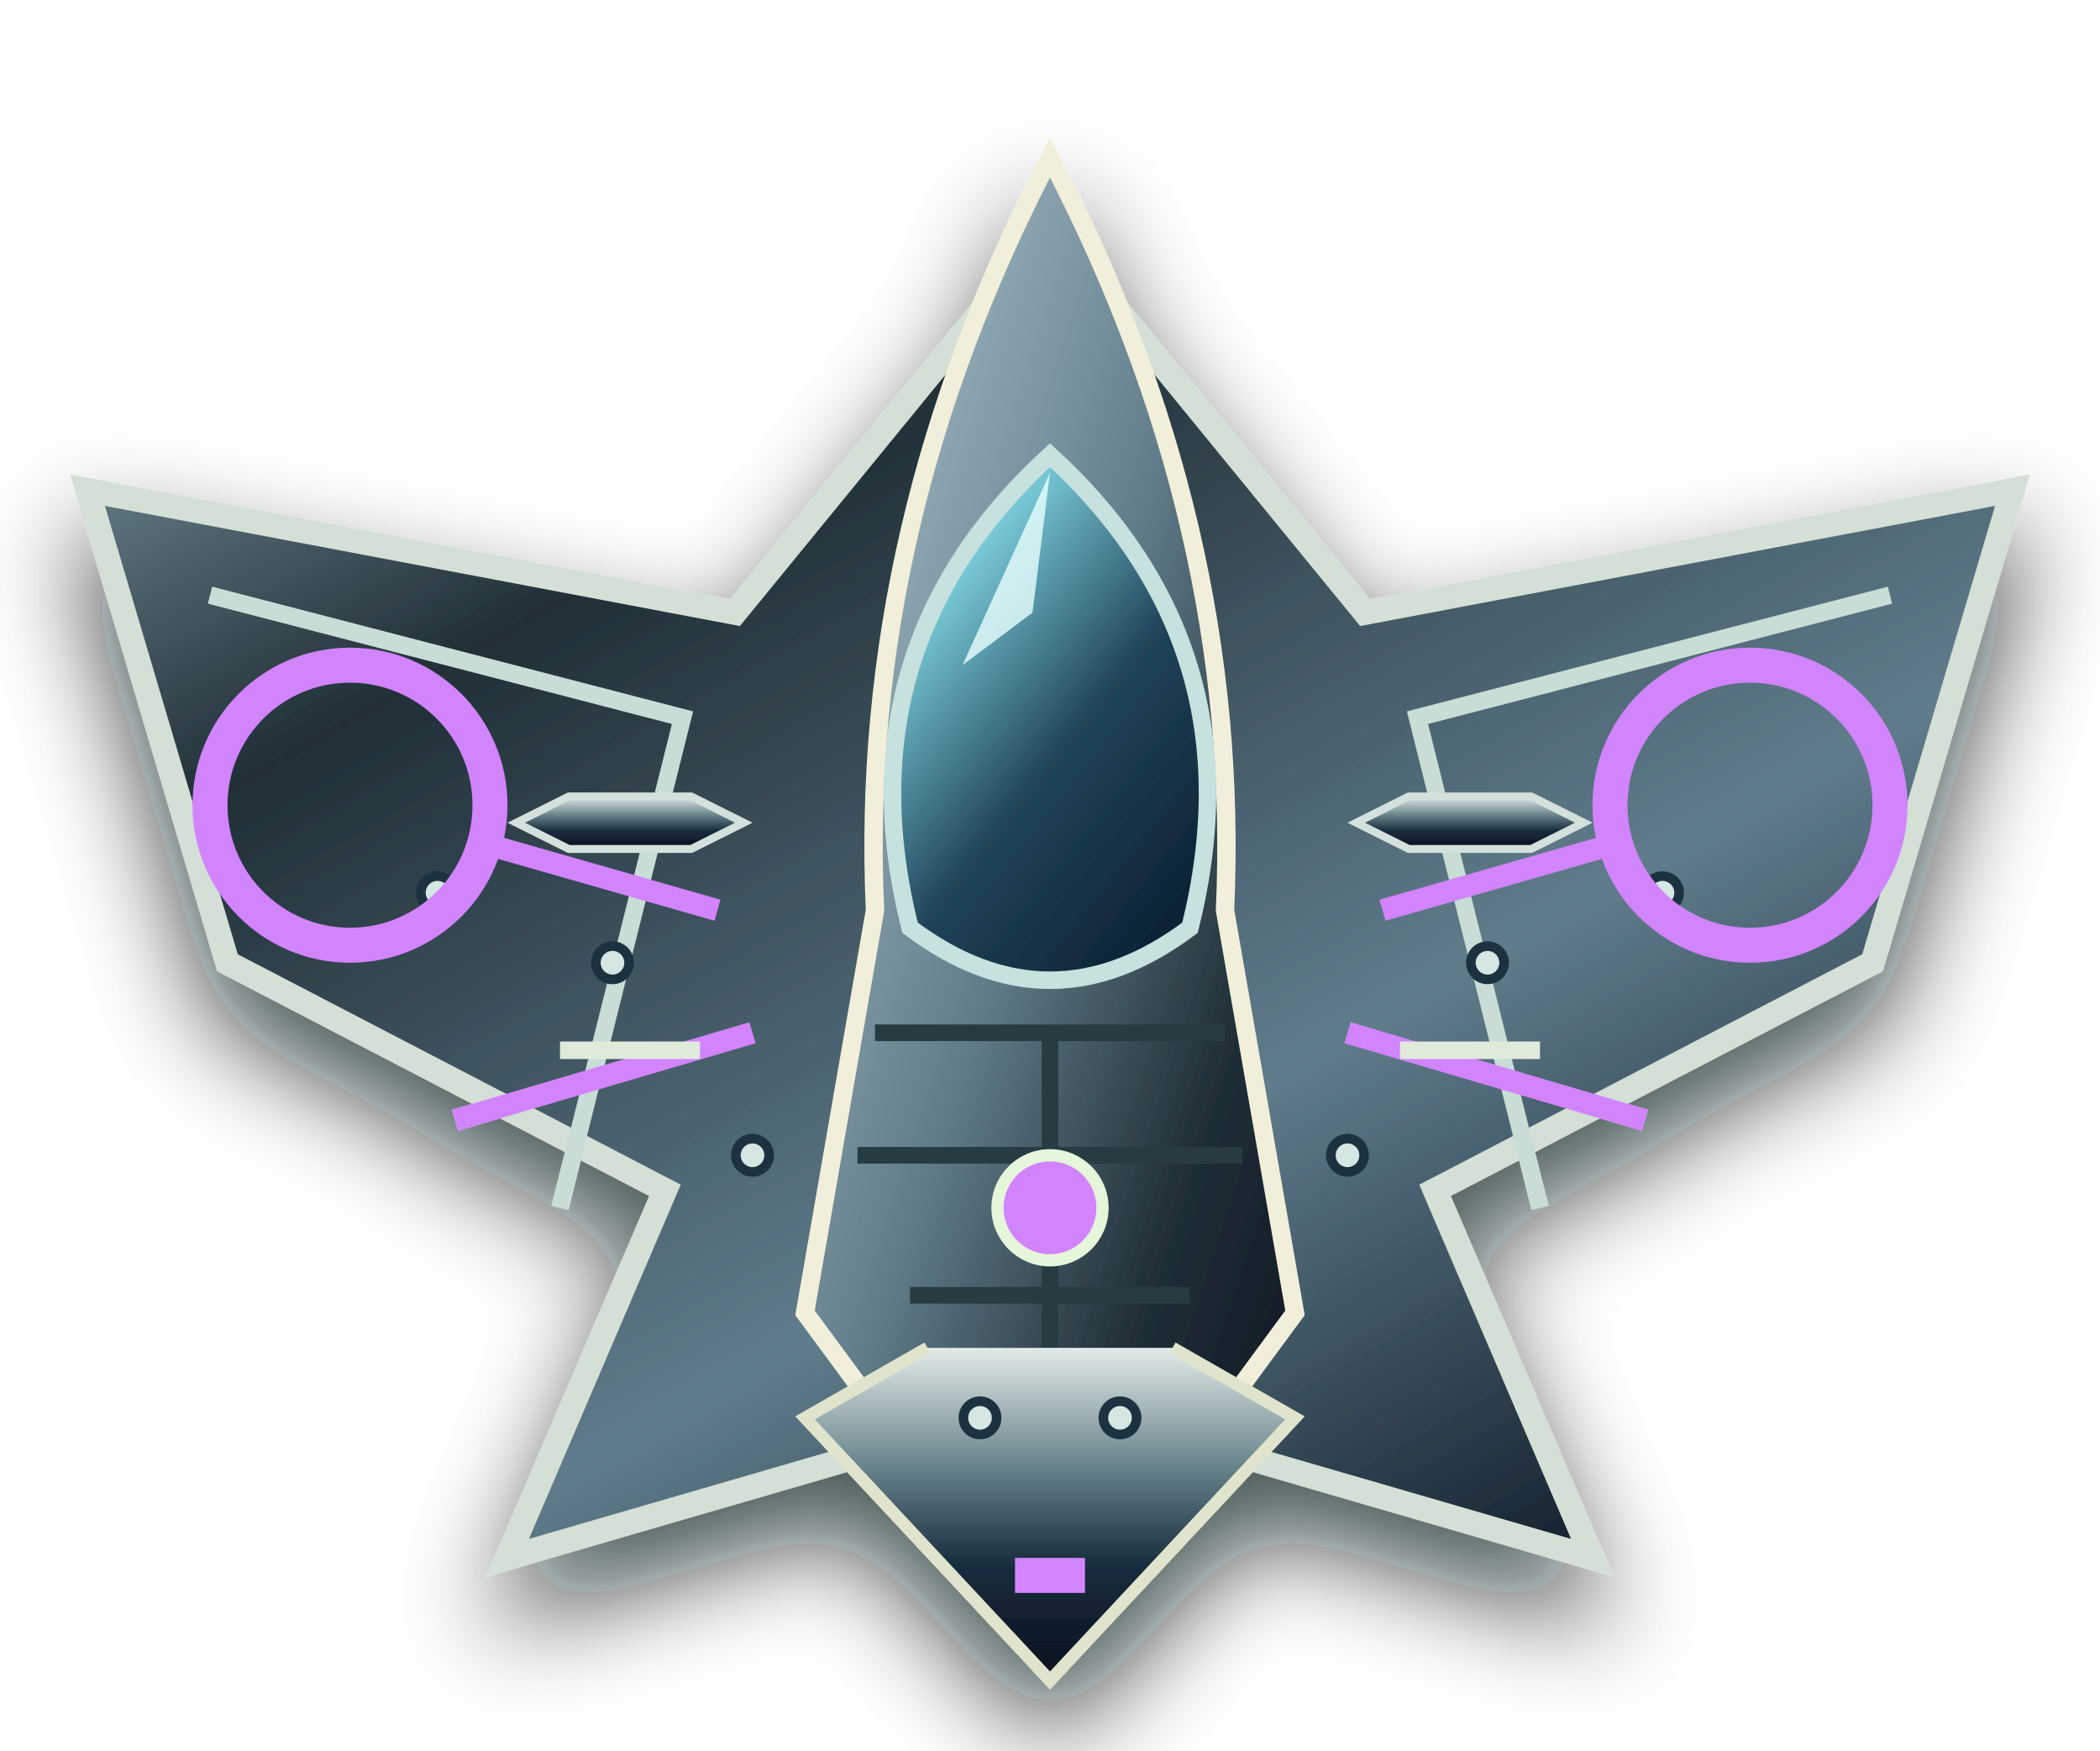
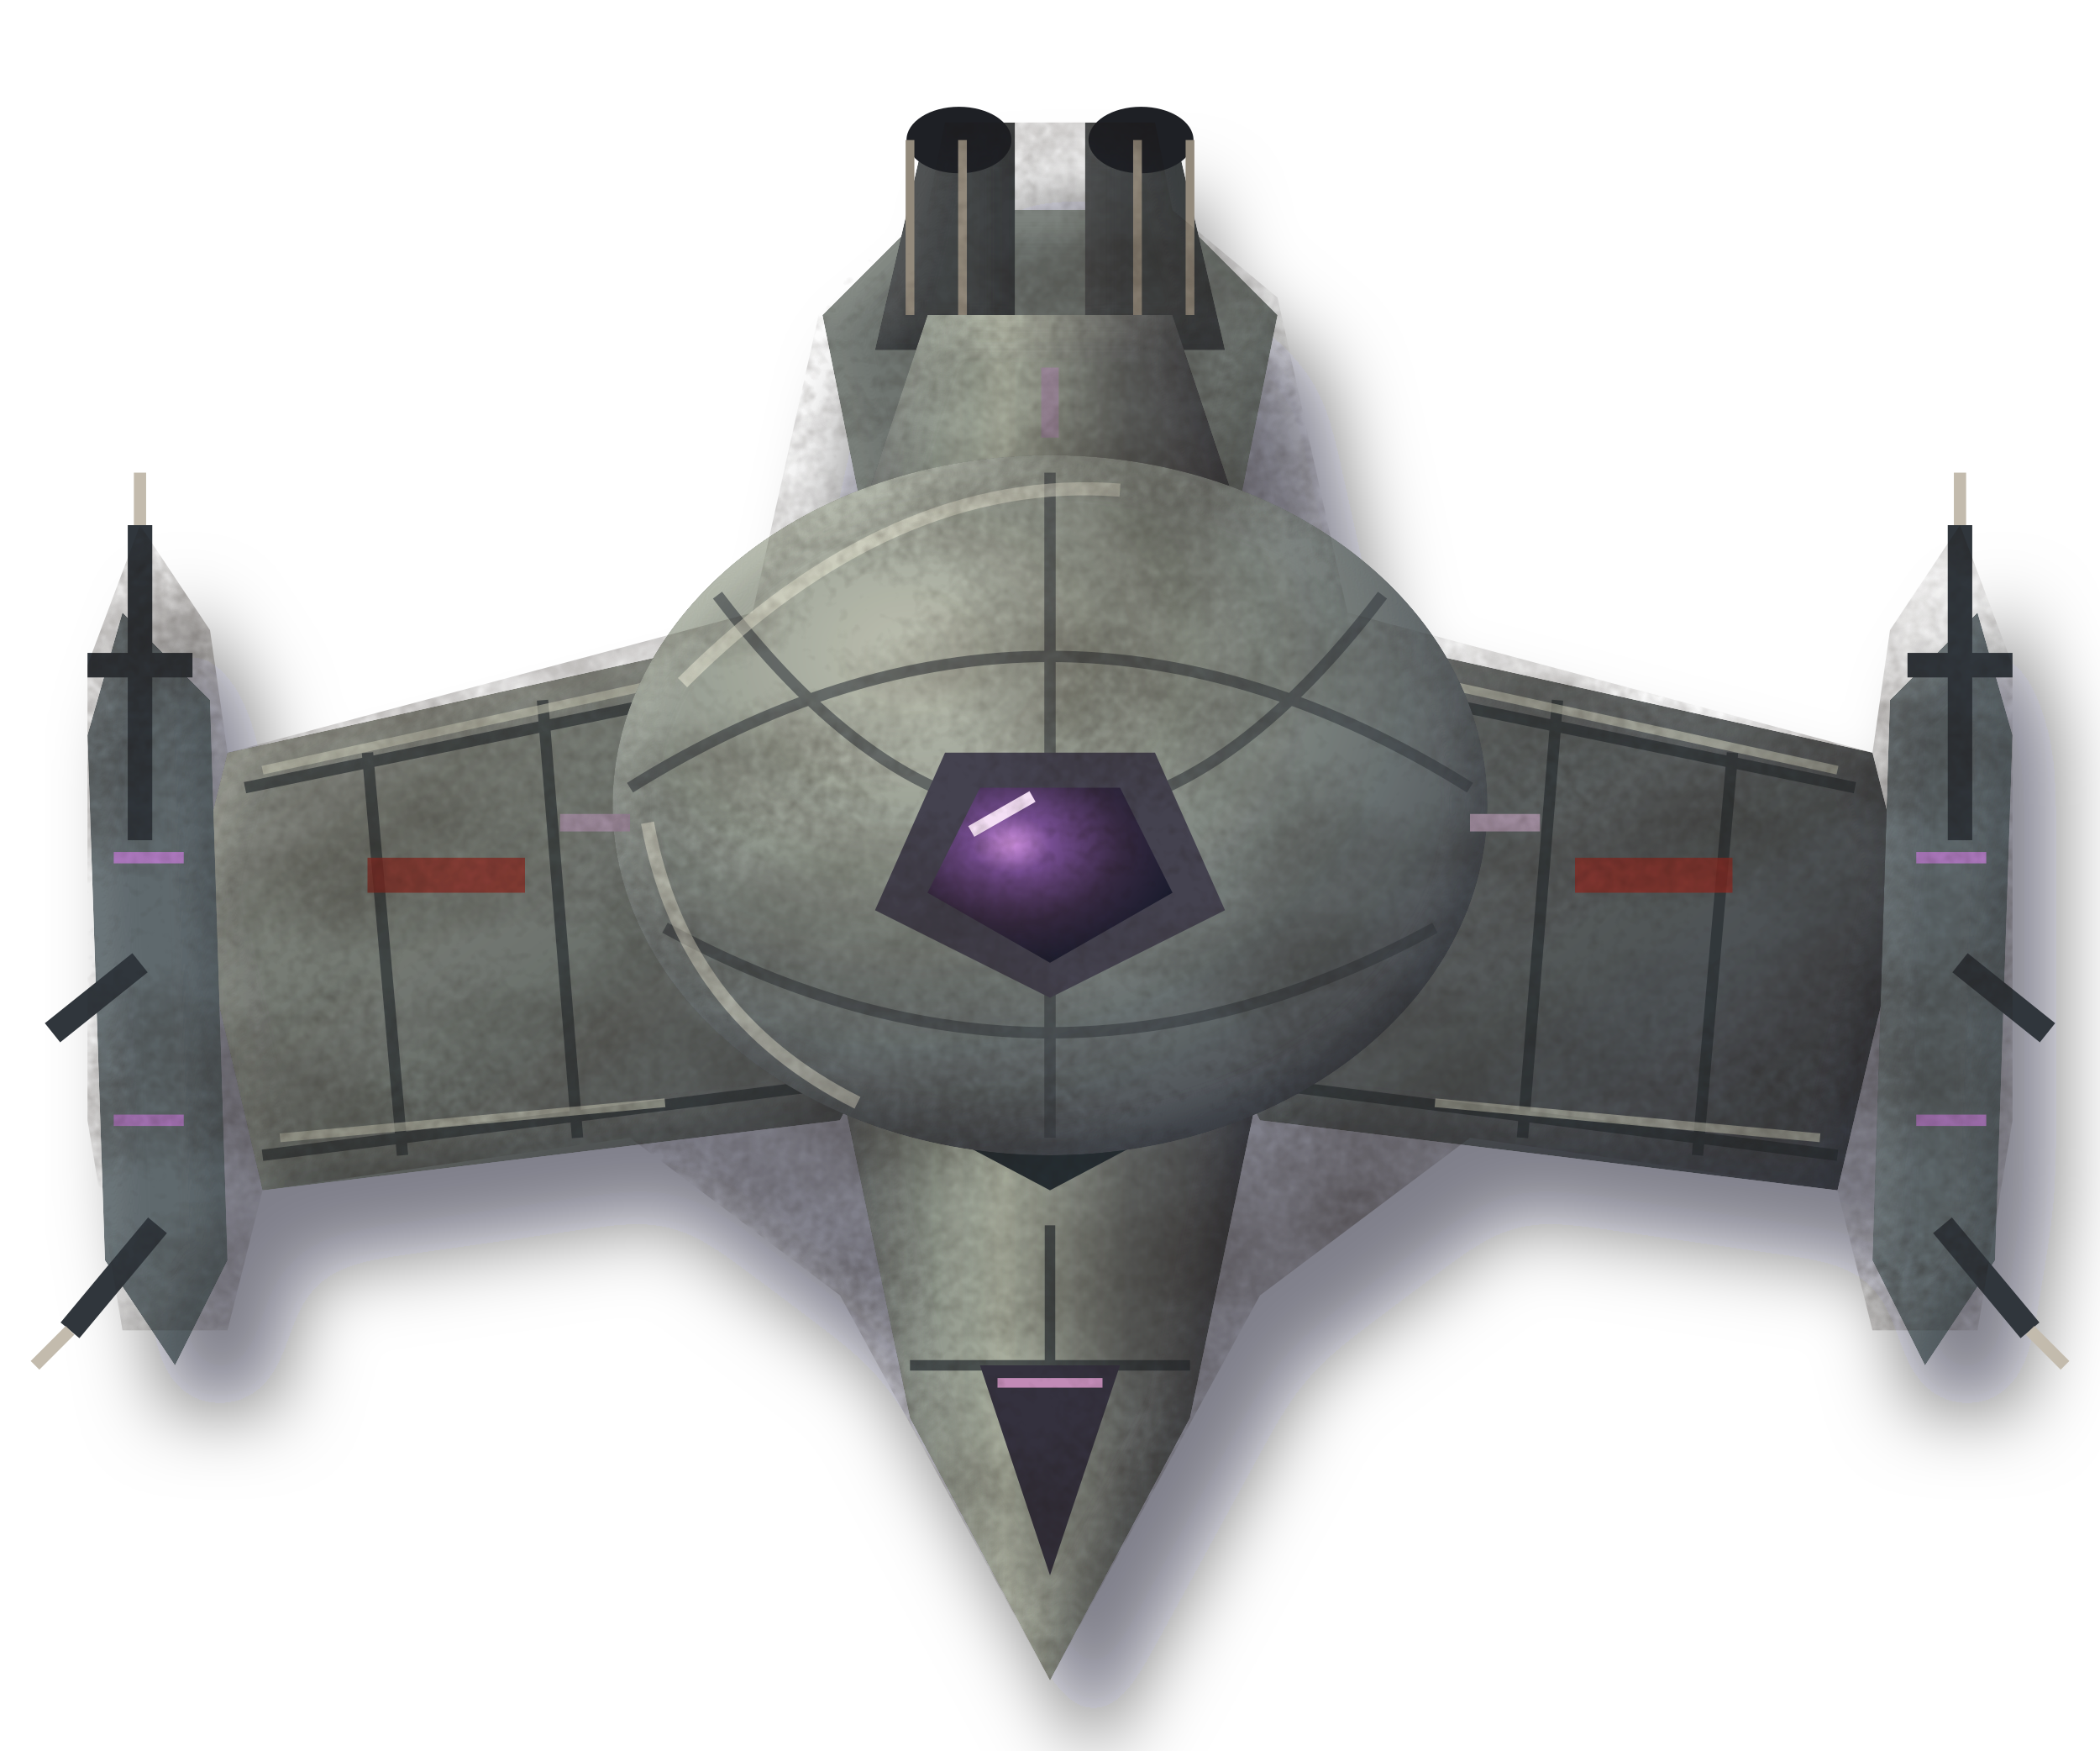
- <svg xmlns="http://www.w3.org/2000/svg" width="120" height="100" viewBox="0 0 120 100">
+ <svg xmlns="http://www.w3.org/2000/svg" xmlns:xlink="http://www.w3.org/1999/xlink" width="120" height="100" viewBox="0 0 120 100">
  <defs>
-     <linearGradient id="hull" x1="0" y1="0" x2="1" y2="1">
-       <stop stop-color="#f6fbf6" />
-       <stop offset=".19" stop-color="#95adb8" />
-       <stop offset=".46" stop-color="#627d8a" />
-       <stop offset=".73" stop-color="#202f37" />
-       <stop offset="1" stop-color="#090f1e" />
+     <filter id="bevel" x="-5%" y="-5%" width="110%" height="110%" color-interpolation-filters="sRGB">
+       <feGaussianBlur in="SourceAlpha" stdDeviation="1.1" result="height" />
+       <feDiffuseLighting in="height" surfaceScale="2.6" diffuseConstant="1.18" lighting-color="#fff" result="diffuse">
+         <feDistantLight azimuth="225" elevation="52" />
+       </feDiffuseLighting>
+       <feSpecularLighting in="height" surfaceScale="2.6" specularConstant=".75" specularExponent="18" lighting-color="#fff4df" result="specular">
+         <feDistantLight azimuth="225" elevation="44" />
+       </feSpecularLighting>
+       <feComposite in="SourceGraphic" in2="diffuse" operator="arithmetic" k1="1" result="lit" />
+       <feComposite in="specular" in2="SourceAlpha" operator="in" result="gloss" />
+       <feComposite in="gloss" in2="lit" operator="arithmetic" k2=".38" k3="1" result="shaded" />
+       <feComposite in="shaded" in2="SourceAlpha" operator="in" />
+     </filter>
+     <filter id="grime" x="0" y="0" width="100%" height="100%" color-interpolation-filters="sRGB">
+       <feTurbulence type="fractalNoise" baseFrequency=".07 .12" numOctaves="3" seed="37" result="mottle" />
+       <feTurbulence type="fractalNoise" baseFrequency="1.4" numOctaves="2" seed="5" result="grain" />
+       <feComposite in="mottle" in2="grain" operator="arithmetic" k2=".7" k3=".3" />
+       <feColorMatrix type="matrix" values="0 0 0 0 .1  0 0 0 0 .07  0 0 0 0 .05  -1.6 0 0 0 1.05" />
+       <feComposite in2="SourceAlpha" operator="in" />
+     </filter>
+     <filter id="shadow" x="-20%" y="-20%" width="140%" height="150%">
+       <feGaussianBlur in="SourceAlpha" stdDeviation="2.2" />
+       <feOffset dx="2.5" dy="4.5" result="blur" />
+       <feFlood flood-color="#02070d" flood-opacity=".5" />
+       <feComposite in2="blur" operator="in" />
+     </filter>
+     <filter id="glow" x="-200%" y="-200%" width="500%" height="500%">
+       <feGaussianBlur stdDeviation="1.5" result="halo" />
+       <feMerge>
+         <feMergeNode in="halo" />
+         <feMergeNode in="halo" />
+         <feMergeNode in="SourceGraphic" />
+       </feMerge>
+     </filter>
+     <linearGradient id="wingL" x1="0" y1="0" x2="1" y2="1">
+       <stop stop-color="#85877f" />
+       <stop offset=".5" stop-color="#666c68" />
+       <stop offset="1" stop-color="#383b42" />
    </linearGradient>
-     <linearGradient id="wing" x1="0" y1="0" x2=".8" y2="1">
-       <stop stop-color="#8eabb7" />
-       <stop offset=".29" stop-color="#202f37" />
-       <stop offset=".69" stop-color="#607c8b" />
-       <stop offset="1" stop-color="#101d29" />
+     <linearGradient id="wingR" x1="0" y1="0" x2="1" y2="1">
+       <stop stop-color="#636765" />
+       <stop offset=".55" stop-color="#494e51" />
+       <stop offset="1" stop-color="#30343e" />
    </linearGradient>
-     <linearGradient id="glass" x1=".15" y1="0" x2=".9" y2="1">
-       <stop stop-color="#e6faff" />
-       <stop offset=".18" stop-color="#76c7d4" />
-       <stop offset=".55" stop-color="#204359" />
-       <stop offset="1" stop-color="#091c2d" />
+     <linearGradient id="body" x1="0" x2="1">
+       <stop stop-color="#33363c" />
+       <stop offset=".25" stop-color="#8b9389" />
+       <stop offset=".4" stop-color="#a3a99a" />
+       <stop offset=".67" stop-color="#585b5b" />
+       <stop offset="1" stop-color="#2e3039" />
    </linearGradient>
-     <radialGradient id="core">
-       <stop stop-color="#fff5da" />
-       <stop offset=".28" stop-color="#d284fc" />
-       <stop offset=".72" stop-color="#912c35" />
-       <stop offset="1" stop-color="#251624" />
+     <radialGradient id="radome" cx=".34" cy=".28" r=".8">
+       <stop stop-color="#b8bbad" />
+       <stop offset=".38" stop-color="#8d948b" />
+       <stop offset=".72" stop-color="#5e6669" />
+       <stop offset="1" stop-color="#363a43" />
    </radialGradient>
-     <linearGradient id="steel" x1="0" y1="0" x2="0" y2="1">
-       <stop stop-color="#e1eae7" />
-       <stop offset=".36" stop-color="#67828b" />
-       <stop offset=".65" stop-color="#192e3e" />
-       <stop offset="1" stop-color="#090f1d" />
-     </linearGradient>
-     <filter id="shadow" x="-25%" y="-25%" width="150%" height="160%">
-       <feDropShadow dx="0" dy="3" stdDeviation="3" flood-color="#030c17" flood-opacity=".72" />
-     </filter>
+     <radialGradient id="dish" cx=".34" cy=".32" r=".75">
+       <stop stop-color="#cd8ede" />
+       <stop offset=".22" stop-color="#754d91" />
+       <stop offset=".6" stop-color="#362942" />
+       <stop offset="1" stop-color="#161a2a" />
+     </radialGradient>
+     <g id="airframe">
+       <path d="M60 96 48 74 36 65 15 68 13 76 7 76 5 64 5 38 8 30 12 36 13 43 43 35 47 17 53 12 54 7 66 7 67 12 73 17 77 35 107 43 108 36 112 30 115 38 115 64 113 76 107 76 105 68 84 65 72 74Z" />
+     </g>
  </defs>
-   <g filter="url(#shadow)">
-     <path d="M60 13 78 35 115 28 107 55 82 68 91 89 60 80 29 89 38 68 13 55 5 28 42 35Z" fill="url(#wing)" stroke="#d4dfd6" stroke-width="1.4" />
-     <path d="M12 34 39 41 32 69 M108 34 81 41 88 69" fill="none" stroke="#c8ddd5" stroke-width="1" />
-     <path d="M60 9Q49 30 50 52L46 75 60 94 74 75 70 52Q71 30 60 9Z" fill="url(#hull)" stroke="#f1efda" stroke-width="1.05" />
-     <path d="M60 26Q48 37 52 53Q60 59 68 53Q72 37 60 26Z" fill="url(#glass)" stroke="#c6e1de" />
-     <path d="M60 27 55 38 59 35" fill="#e8ffff" opacity=".8" />
-     <path d="M50 59 70 59 M49 66 71 66 M52 74 68 74 M60 59v25" fill="none" stroke="#263b43" stroke-width=".95" />
-     <path d="M53 77 46 81 60 96 74 81 67 77" fill="url(#steel)" stroke="#e1e4cc" stroke-width=".7" />
-     <path d="M27 48 41 52 M93 48 79 52 M26 64 43 59 M94 64 77 59" stroke="#d284fc" stroke-width="1.25" />
-     <path d="M32 60h8 M80 60h8" stroke="#e0eadb" stroke-width="1" />
-     <path d="M32.5 45.5h7l3 1.5-3 1.5h-7l-3-1.5Z" fill="url(#steel)" stroke="#d3e0dc" stroke-width=".45" />
-     <path d="M80.5 45.5h7l3 1.5-3 1.5h-7l-3-1.5Z" fill="url(#steel)" stroke="#d3e0dc" stroke-width=".45" />
-     <circle cx="25" cy="51" r=".95" fill="#d4e7e2" stroke="#1b3341" stroke-width=".55" />
-     <circle cx="35" cy="55" r=".95" fill="#d4e7e2" stroke="#1b3341" stroke-width=".55" />
-     <circle cx="43" cy="66" r=".95" fill="#d4e7e2" stroke="#1b3341" stroke-width=".55" />
-     <circle cx="95" cy="51" r=".95" fill="#d4e7e2" stroke="#1b3341" stroke-width=".55" />
-     <circle cx="85" cy="55" r=".95" fill="#d4e7e2" stroke="#1b3341" stroke-width=".55" />
-     <circle cx="77" cy="66" r=".95" fill="#d4e7e2" stroke="#1b3341" stroke-width=".55" />
-     <circle cx="56" cy="81" r=".95" fill="#d4e7e2" stroke="#1b3341" stroke-width=".55" />
-     <circle cx="64" cy="81" r=".95" fill="#d4e7e2" stroke="#1b3341" stroke-width=".55" />
-     <circle cx="20" cy="46" r="8" fill="none" stroke="#d284fc" stroke-width="2" />
-     <circle cx="100" cy="46" r="8" fill="none" stroke="#d284fc" stroke-width="2" />
-     <circle cx="60" cy="69" r="3" fill="#d284fc" stroke="#e6f6db" stroke-width=".7" />
-     <path d="M58 90h4" stroke="#d284fc" stroke-width="2" />
+   <use href="#airframe" xlink:href="#airframe" filter="url(#shadow)" />
+   <g filter="url(#bevel)">
+     <path d="M49 35 13 43 11 51 15 68 48 64 56 48Z" fill="url(#wingL)" />
+     <path d="M71 35 107 43 109 51 105 68 72 64 64 48Z" fill="url(#wingR)" />
  </g>
+   <path d="M14 45 48 38 M106 45 72 38 M15 66 47 62 M105 66 73 62 M31 40 33 65 M89 40 87 65 M21 43 23 66 M99 43 97 66" stroke="#24292d" stroke-width=".65" fill="none" opacity=".65" />
+   <path d="M15 44 47 37 M105 44 73 37 M16 65 38 63 M104 65 82 63" stroke="#d2d3bf" stroke-width=".5" fill="none" opacity=".54" />
+   <g filter="url(#bevel)">
+     <path d="M7 35 12 40 13 72 10 78 6 72 5 42Z M113 35 108 40 107 72 110 78 114 72 115 42Z" fill="#556066" />
+     <path d="M47 18 53 12h14l6 6-3 15H50Z" fill="#666d6a" />
+   </g>
+   <path d="M8 30v18 M112 30v18 M5 38h6 M109 38h6 M8 55 3 59 M112 55 117 59 M9 70 4 76 M111 70 116 76" stroke="#30363c" stroke-width="1.4" fill="none" />
+   <path d="M8 30v-3 M112 30v-3 M4 76 2 78 M116 76 118 78" stroke="#c3bbad" stroke-width=".7" />
+   <path d="M6.5 49h4 M109.5 49h4 M6.5 64h4 M109.5 64h4" stroke="#ad79bf" stroke-width=".65" />
+   <path d="M53 7h5v13h-8Z M62 7h5l3 13h-8Z" fill="#363a3d" filter="url(#bevel)" />
+   <ellipse cx="54.8" cy="8" rx="3" ry="1.9" fill="#1e2025" />
+   <ellipse cx="65.2" cy="8" rx="3" ry="1.9" fill="#1e2025" />
+   <path d="M52 8v10 M55 8v10 M65 8v10 M68 8v10" stroke="#938a7c" stroke-width=".5" />
+   <path d="M60 96 52 81 47 57 48 33 53 18 67 18 72 33 73 57 68 81Z" fill="url(#body)" filter="url(#bevel)" />
+   <path d="M49 48h22 M48 60h24 M52 78h16 M60 70v19" stroke="#24292e" stroke-width=".6" fill="none" opacity=".7" />
+   <path d="M56 78h8l-4 12Z" fill="#34313e" />
+   <path d="M57 79h6" stroke="#c28bb7" stroke-width=".55" />
+   <path d="M21 49h9v2h-9Z M90 49h9v2h-9Z" fill="#8f2a22" opacity=".75" />
+   <path d="M40 39 47 34h26l7 5-3 20-17 9-17-9Z" fill="#252d32" />
+   <ellipse cx="60" cy="46" rx="25" ry="20" fill="url(#radome)" filter="url(#bevel)" />
+   <path d="M36 45q24-15 48 0 M38 53q22 12 44 0 M60 27v38 M41 34q19 25 38 0" fill="none" stroke="#353b3f" stroke-width=".65" opacity=".6" />
+   <path d="M39 39q12-12 25-11 M37 47q2 11 12 16" fill="none" stroke="#f1efdb" stroke-width=".75" opacity=".5" />
+   <path d="M54 43 66 43 70 52 60 57 50 52Z" fill="#44424f" />
+   <path d="M56 45h8l3 6-7 4-7-4Z" fill="url(#dish)" />
+   <path d="M55.5 47.5 59 45.5" stroke="#f4dff5" stroke-width=".7" />
+   <path d="M36 47h-4 M84 47h4 M60 25v-4" stroke="#9d8a9c" stroke-width="1" />
+   <path d="M7 52h2 M111 52h2" stroke="#bb73d0" stroke-width="1.2" filter="url(#glow)" />
+   <use href="#airframe" xlink:href="#airframe" filter="url(#grime)" opacity=".48" />
</svg>
